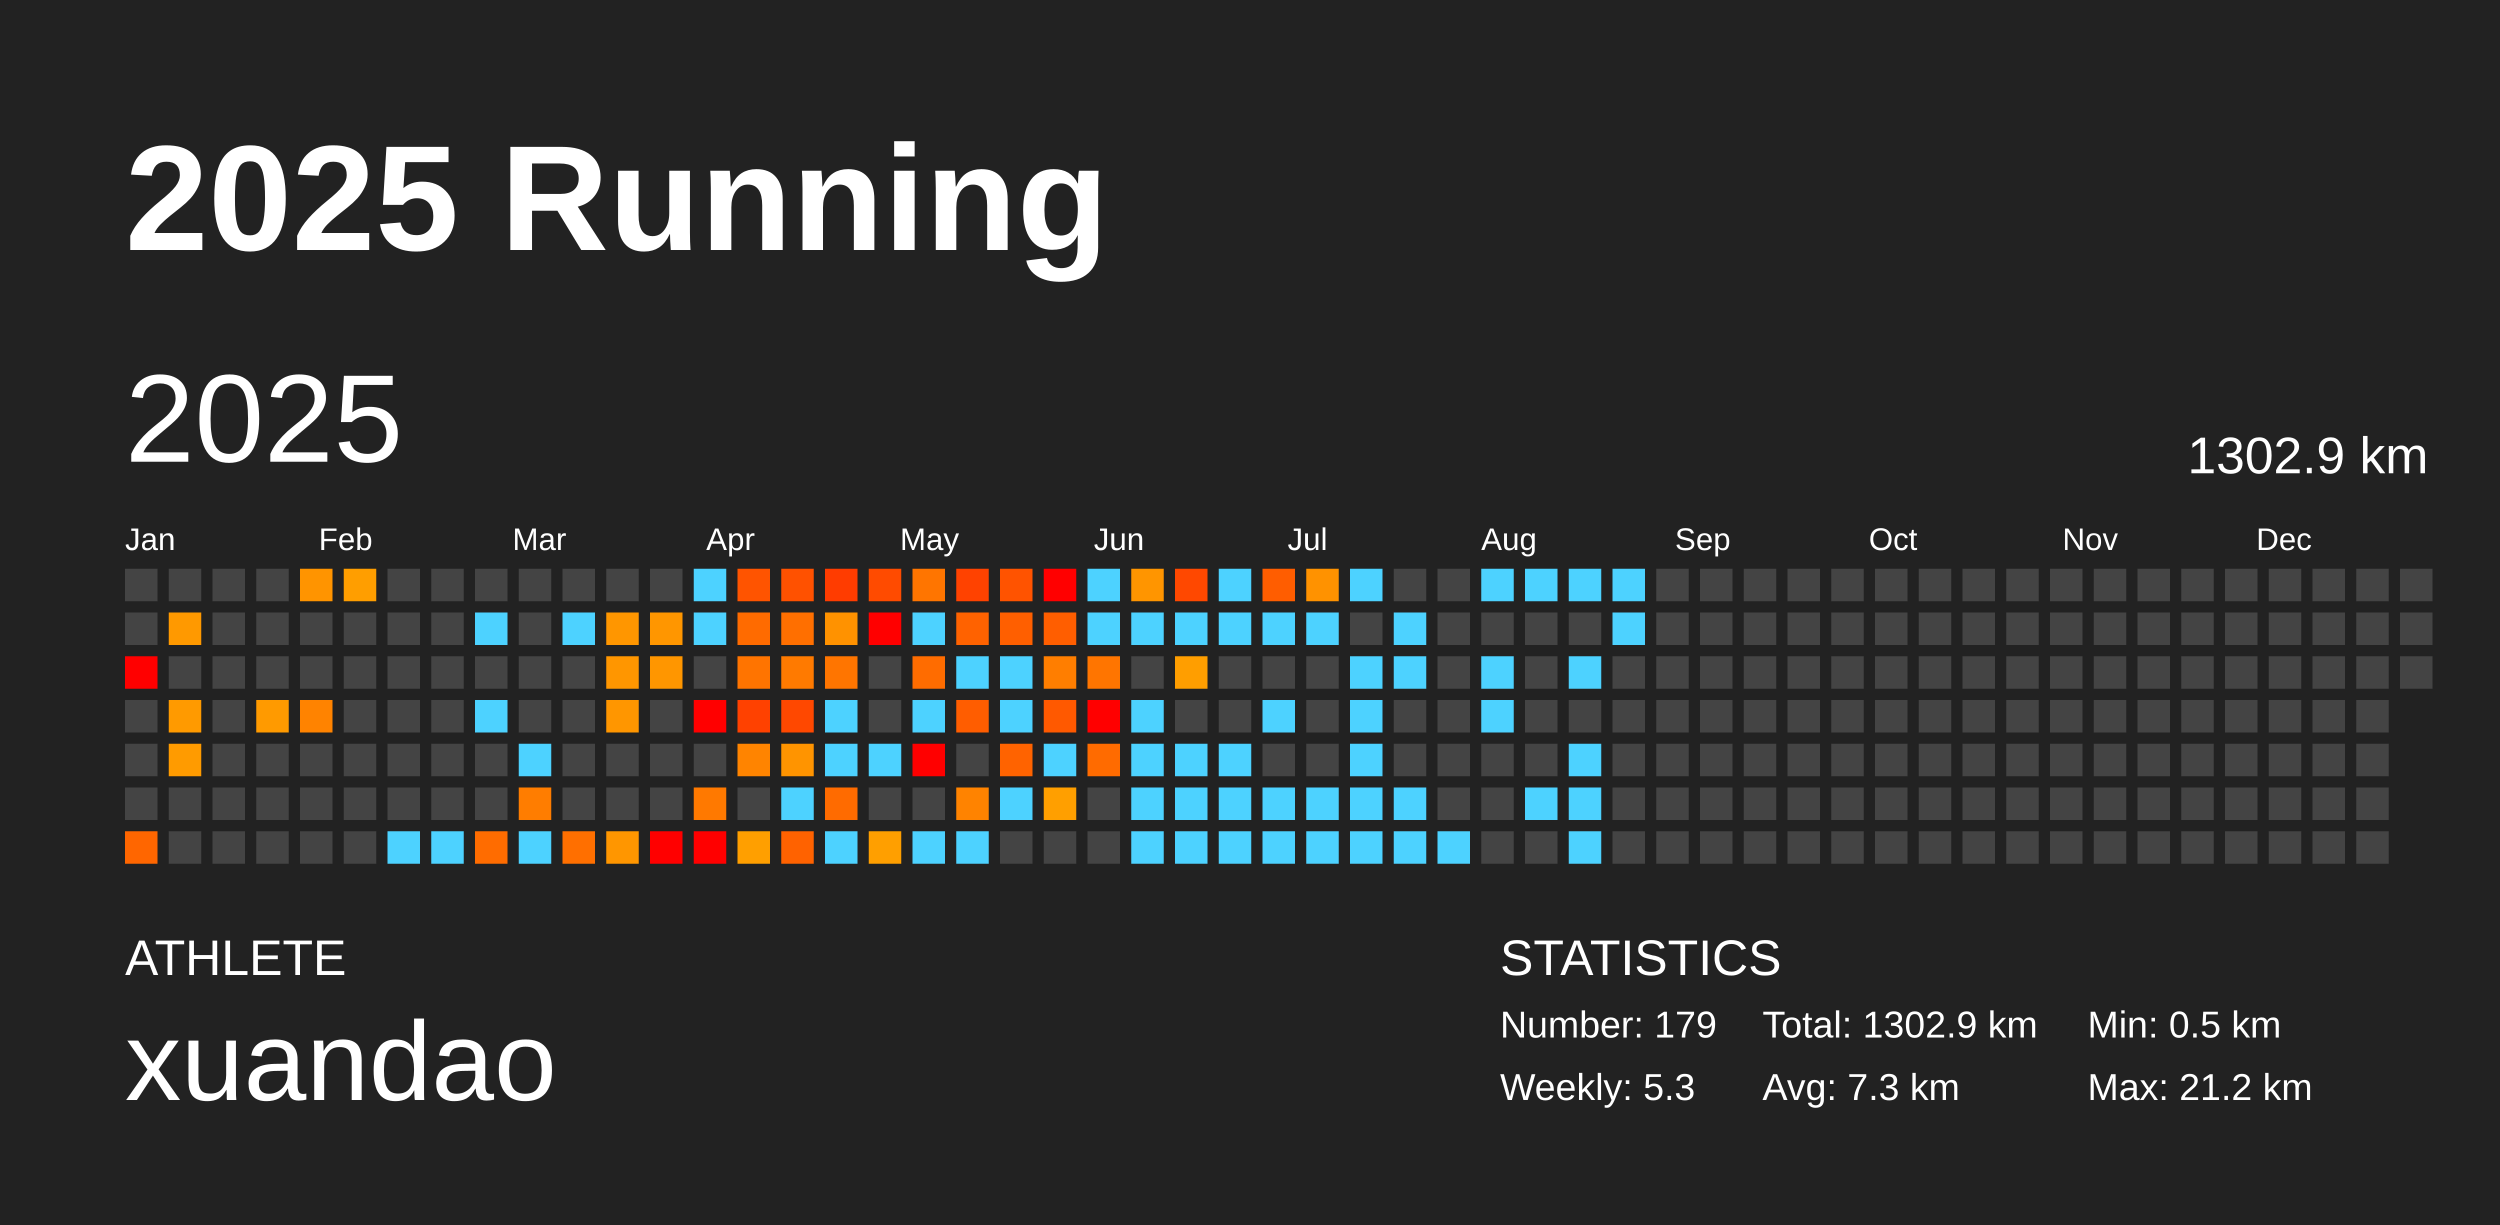
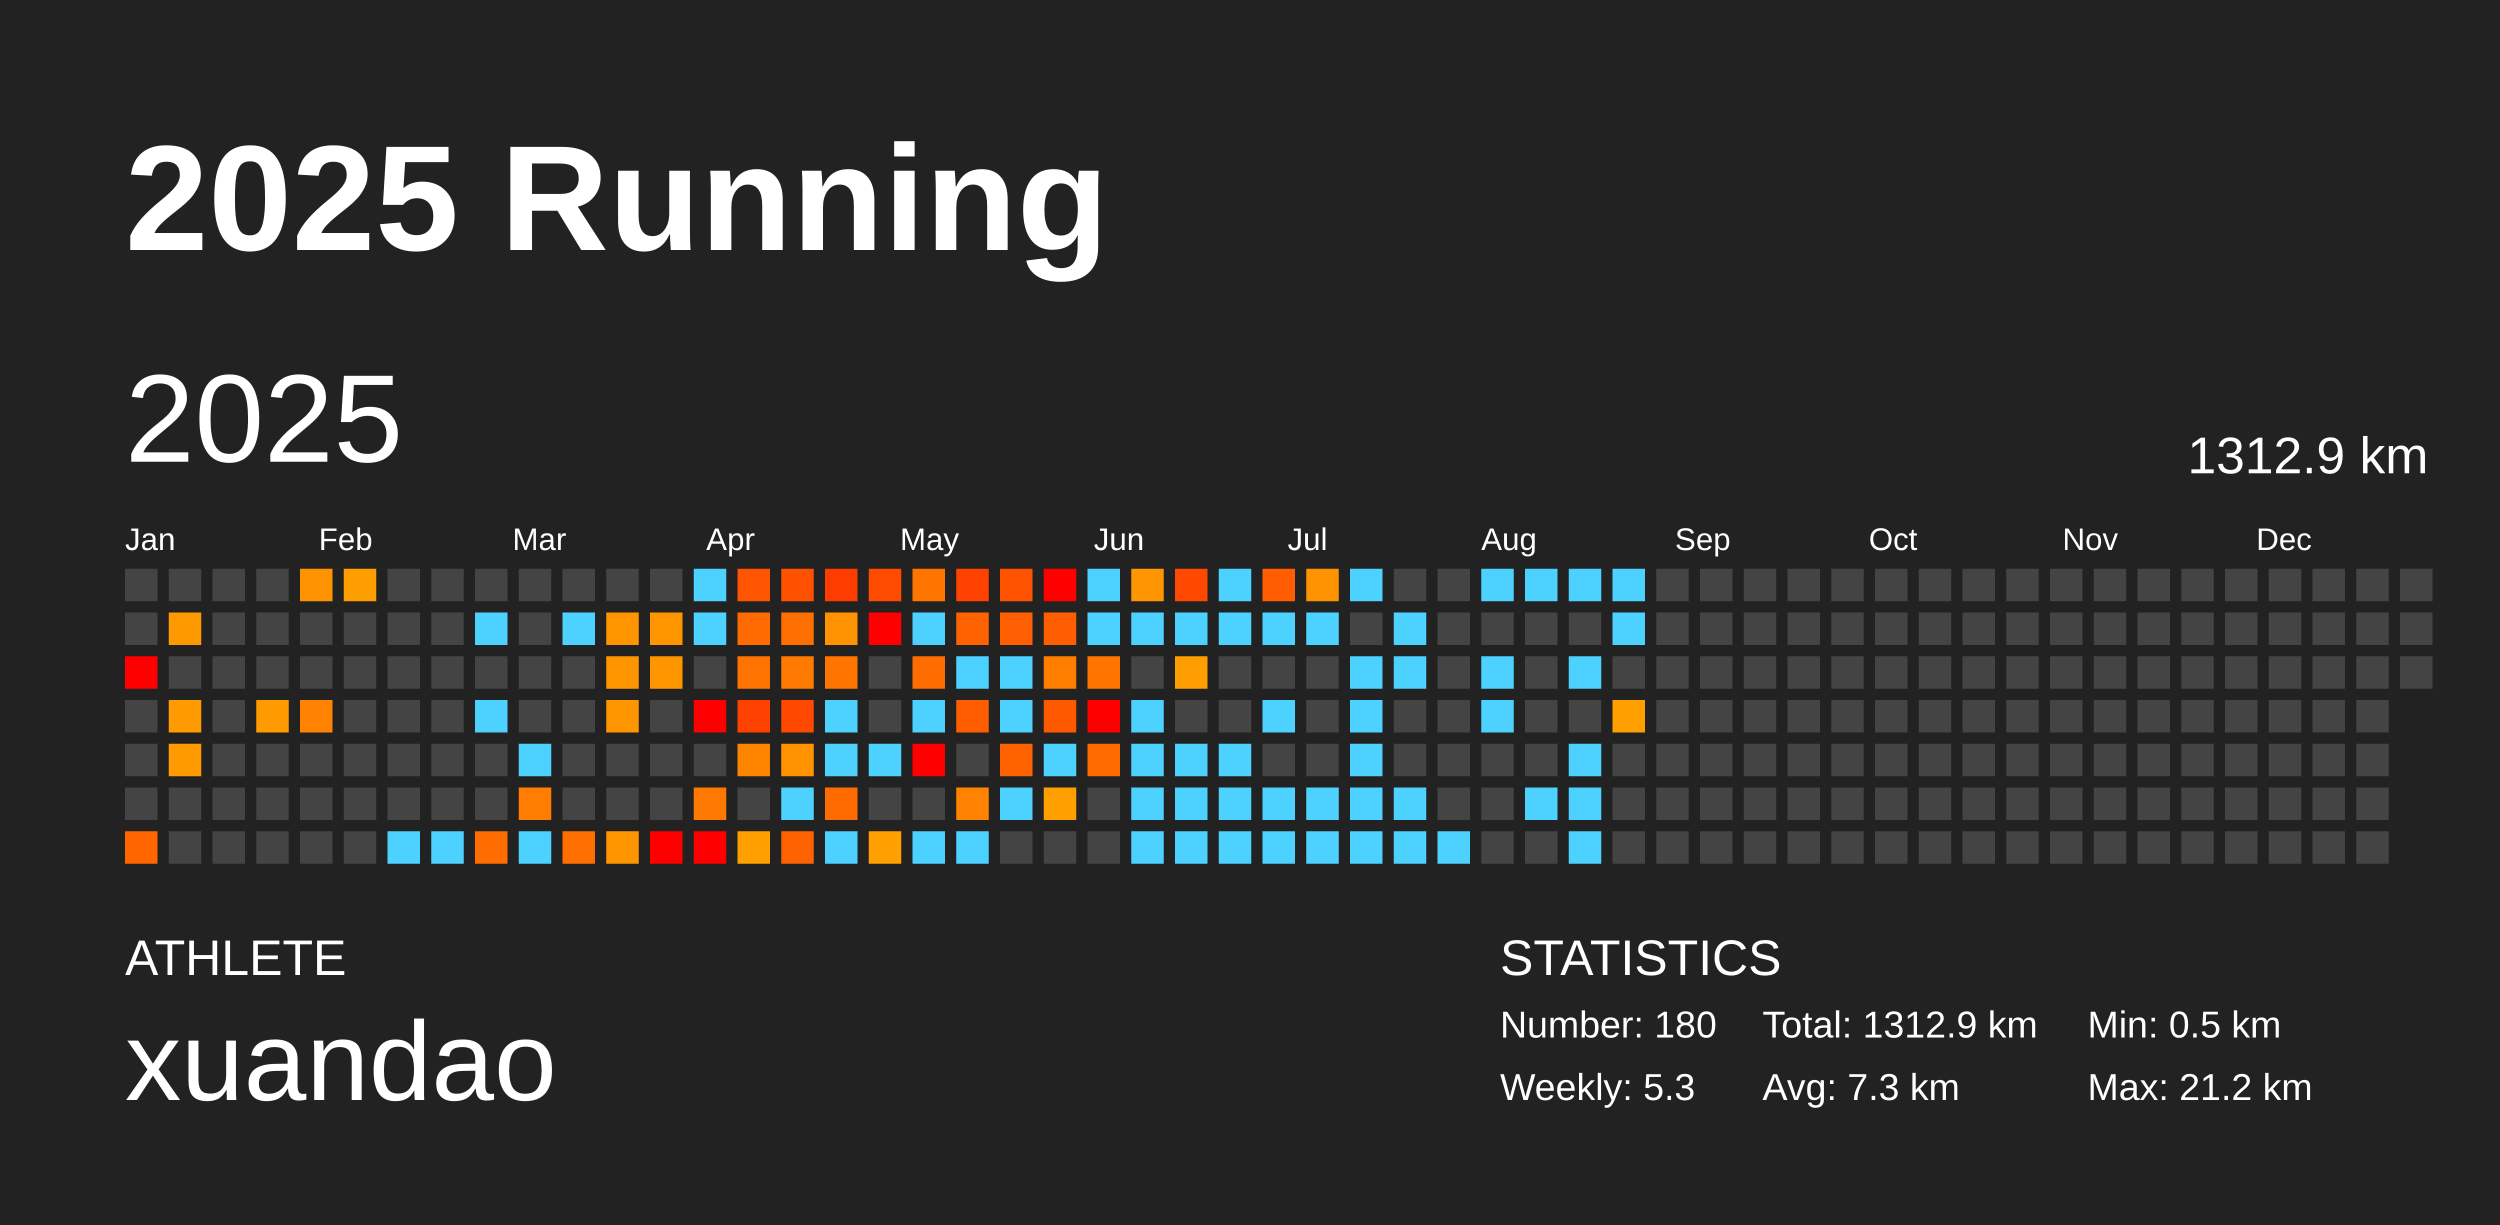
<svg xmlns="http://www.w3.org/2000/svg" baseProfile="full" height="98mm" version="1.1" viewBox="0,0,200,98" width="200mm">
  <defs />
  <rect fill="#222222" height="98" width="200" x="0" y="0" />
  <text fill="#FFFFFF" style="font-size:12px; font-family:Arial; font-weight:bold;" x="10" y="20">2025 Running</text>
  <text fill="#FFFFFF" style="font-size:4px; font-family:Arial" x="10" y="78">ATHLETE</text>
  <text fill="#FFFFFF" style="font-size:9px; font-family:Arial" x="10" y="88">xuandao</text>
  <text fill="#FFFFFF" style="font-size:4px; font-family:Arial" x="120" y="78">STATISTICS</text>
-   <text fill="#FFFFFF" style="font-size:3px; font-family:Arial" x="120" y="83">Number: 179</text>
+   <text fill="#FFFFFF" style="font-size:3px; font-family:Arial" x="120" y="83">Number: 180</text>
  <text fill="#FFFFFF" style="font-size:3px; font-family:Arial" x="120" y="88">Weekly: 5.3</text>
-   <text fill="#FFFFFF" style="font-size:3px; font-family:Arial" x="141" y="83">Total: 1302.9 km</text>
+   <text fill="#FFFFFF" style="font-size:3px; font-family:Arial" x="141" y="83">Total: 1312.9 km</text>
  <text fill="#FFFFFF" style="font-size:3px; font-family:Arial" x="141" y="88">Avg: 7.3 km</text>
  <text fill="#FFFFFF" style="font-size:3px; font-family:Arial" x="167" y="83">Min: 0.5 km</text>
  <text fill="#FFFFFF" style="font-size:3px; font-family:Arial" x="167" y="88">Max: 21.2 km</text>
  <text dominant-baseline="hanging" fill="#FFFFFF" style="font-size:10.0px; font-family:Arial;" x="10" y="30">2025</text>
-   <text dominant-baseline="hanging" fill="#FFFFFF" style="font-size:4.125px; font-family:Arial;" x="175" y="35">1302.9 km</text>
+   <text dominant-baseline="hanging" fill="#FFFFFF" style="font-size:4.125px; font-family:Arial;" x="175" y="35">1312.9 km</text>
  <text fill="#FFFFFF" style="font-size:2.5px; font-family:Arial" x="10.0" y="44">Jan</text>
  <text fill="#FFFFFF" style="font-size:2.5px; font-family:Arial" x="25.5" y="44">Feb</text>
  <text fill="#FFFFFF" style="font-size:2.5px; font-family:Arial" x="41.0" y="44">Mar</text>
  <text fill="#FFFFFF" style="font-size:2.5px; font-family:Arial" x="56.5" y="44">Apr</text>
  <text fill="#FFFFFF" style="font-size:2.5px; font-family:Arial" x="72.0" y="44">May</text>
  <text fill="#FFFFFF" style="font-size:2.5px; font-family:Arial" x="87.5" y="44">Jun</text>
  <text fill="#FFFFFF" style="font-size:2.5px; font-family:Arial" x="103.0" y="44">Jul</text>
  <text fill="#FFFFFF" style="font-size:2.5px; font-family:Arial" x="118.5" y="44">Aug</text>
  <text fill="#FFFFFF" style="font-size:2.5px; font-family:Arial" x="134.0" y="44">Sep</text>
  <text fill="#FFFFFF" style="font-size:2.5px; font-family:Arial" x="149.5" y="44">Oct</text>
  <text fill="#FFFFFF" style="font-size:2.5px; font-family:Arial" x="165.0" y="44">Nov</text>
  <text fill="#FFFFFF" style="font-size:2.5px; font-family:Arial" x="180.5" y="44">Dec</text>
  <rect fill="#444444" height="2.6" width="2.6" x="10.0" y="45.5" />
  <rect fill="#444444" height="2.6" width="2.6" x="10.0" y="49.0" />
  <rect fill="red" height="2.6" width="2.6" x="10.0" y="52.5" />
  <rect fill="#444444" height="2.6" width="2.6" x="10.0" y="56.0" />
  <rect fill="#444444" height="2.6" width="2.6" x="10.0" y="59.5" />
  <rect fill="#444444" height="2.6" width="2.6" x="10.0" y="63.0" />
  <rect fill="#ff6600" height="2.6" width="2.6" x="10.0" y="66.5" />
  <rect fill="#444444" height="2.6" width="2.6" x="13.5" y="45.5" />
  <rect fill="#ff9900" height="2.6" width="2.6" x="13.5" y="49.0" />
  <rect fill="#444444" height="2.6" width="2.6" x="13.5" y="52.5" />
  <rect fill="#ff9a00" height="2.6" width="2.6" x="13.5" y="56.0" />
  <rect fill="#ff9b00" height="2.6" width="2.6" x="13.5" y="59.5" />
  <rect fill="#444444" height="2.6" width="2.6" x="13.5" y="63.0" />
  <rect fill="#444444" height="2.6" width="2.6" x="13.5" y="66.5" />
  <rect fill="#444444" height="2.6" width="2.6" x="17.0" y="45.5" />
  <rect fill="#444444" height="2.6" width="2.6" x="17.0" y="49.0" />
  <rect fill="#444444" height="2.6" width="2.6" x="17.0" y="52.5" />
  <rect fill="#444444" height="2.6" width="2.6" x="17.0" y="56.0" />
  <rect fill="#444444" height="2.6" width="2.6" x="17.0" y="59.5" />
  <rect fill="#444444" height="2.6" width="2.6" x="17.0" y="63.0" />
  <rect fill="#444444" height="2.6" width="2.6" x="17.0" y="66.5" />
  <rect fill="#444444" height="2.6" width="2.6" x="20.5" y="45.5" />
  <rect fill="#444444" height="2.6" width="2.6" x="20.5" y="49.0" />
  <rect fill="#444444" height="2.6" width="2.6" x="20.5" y="52.5" />
  <rect fill="#ff9a00" height="2.6" width="2.6" x="20.5" y="56.0" />
  <rect fill="#444444" height="2.6" width="2.6" x="20.5" y="59.5" />
  <rect fill="#444444" height="2.6" width="2.6" x="20.5" y="63.0" />
  <rect fill="#444444" height="2.6" width="2.6" x="20.5" y="66.5" />
  <rect fill="#ff9400" height="2.6" width="2.6" x="24.0" y="45.5" />
  <rect fill="#444444" height="2.6" width="2.6" x="24.0" y="49.0" />
  <rect fill="#444444" height="2.6" width="2.6" x="24.0" y="52.5" />
  <rect fill="#ff8300" height="2.6" width="2.6" x="24.0" y="56.0" />
  <rect fill="#444444" height="2.6" width="2.6" x="24.0" y="59.5" />
  <rect fill="#444444" height="2.6" width="2.6" x="24.0" y="63.0" />
  <rect fill="#444444" height="2.6" width="2.6" x="24.0" y="66.5" />
  <rect fill="#ff9e00" height="2.6" width="2.6" x="27.5" y="45.5" />
  <rect fill="#444444" height="2.6" width="2.6" x="27.5" y="49.0" />
  <rect fill="#444444" height="2.6" width="2.6" x="27.5" y="52.5" />
  <rect fill="#444444" height="2.6" width="2.6" x="27.5" y="56.0" />
  <rect fill="#444444" height="2.6" width="2.6" x="27.5" y="59.5" />
  <rect fill="#444444" height="2.6" width="2.6" x="27.5" y="63.0" />
  <rect fill="#444444" height="2.6" width="2.6" x="27.5" y="66.5" />
  <rect fill="#444444" height="2.6" width="2.6" x="31.0" y="45.5" />
  <rect fill="#444444" height="2.6" width="2.6" x="31.0" y="49.0" />
  <rect fill="#444444" height="2.6" width="2.6" x="31.0" y="52.5" />
  <rect fill="#444444" height="2.6" width="2.6" x="31.0" y="56.0" />
  <rect fill="#444444" height="2.6" width="2.6" x="31.0" y="59.5" />
  <rect fill="#444444" height="2.6" width="2.6" x="31.0" y="63.0" />
  <rect fill="#4dd2ff" height="2.6" width="2.6" x="31.0" y="66.5" />
  <rect fill="#444444" height="2.6" width="2.6" x="34.5" y="45.5" />
  <rect fill="#444444" height="2.6" width="2.6" x="34.5" y="49.0" />
  <rect fill="#444444" height="2.6" width="2.6" x="34.5" y="52.5" />
  <rect fill="#444444" height="2.6" width="2.6" x="34.5" y="56.0" />
  <rect fill="#444444" height="2.6" width="2.6" x="34.5" y="59.5" />
  <rect fill="#444444" height="2.6" width="2.6" x="34.5" y="63.0" />
  <rect fill="#4dd2ff" height="2.6" width="2.6" x="34.5" y="66.5" />
  <rect fill="#444444" height="2.6" width="2.6" x="38.0" y="45.5" />
  <rect fill="#4dd2ff" height="2.6" width="2.6" x="38.0" y="49.0" />
  <rect fill="#444444" height="2.6" width="2.6" x="38.0" y="52.5" />
  <rect fill="#4dd2ff" height="2.6" width="2.6" x="38.0" y="56.0" />
  <rect fill="#444444" height="2.6" width="2.6" x="38.0" y="59.5" />
  <rect fill="#444444" height="2.6" width="2.6" x="38.0" y="63.0" />
  <rect fill="#ff6c00" height="2.6" width="2.6" x="38.0" y="66.5" />
  <rect fill="#444444" height="2.6" width="2.6" x="41.5" y="45.5" />
  <rect fill="#444444" height="2.6" width="2.6" x="41.5" y="49.0" />
  <rect fill="#444444" height="2.6" width="2.6" x="41.5" y="52.5" />
  <rect fill="#444444" height="2.6" width="2.6" x="41.5" y="56.0" />
  <rect fill="#4dd2ff" height="2.6" width="2.6" x="41.5" y="59.5" />
  <rect fill="#ff7d00" height="2.6" width="2.6" x="41.5" y="63.0" />
  <rect fill="#4dd2ff" height="2.6" width="2.6" x="41.5" y="66.5" />
  <rect fill="#444444" height="2.6" width="2.6" x="45.0" y="45.5" />
  <rect fill="#4dd2ff" height="2.6" width="2.6" x="45.0" y="49.0" />
  <rect fill="#444444" height="2.6" width="2.6" x="45.0" y="52.5" />
  <rect fill="#444444" height="2.6" width="2.6" x="45.0" y="56.0" />
  <rect fill="#444444" height="2.6" width="2.6" x="45.0" y="59.5" />
  <rect fill="#444444" height="2.6" width="2.6" x="45.0" y="63.0" />
  <rect fill="#ff6f00" height="2.6" width="2.6" x="45.0" y="66.5" />
  <rect fill="#444444" height="2.6" width="2.6" x="48.5" y="45.5" />
  <rect fill="#ff9600" height="2.6" width="2.6" x="48.5" y="49.0" />
  <rect fill="#ff9600" height="2.6" width="2.6" x="48.5" y="52.5" />
  <rect fill="#ff9600" height="2.6" width="2.6" x="48.5" y="56.0" />
  <rect fill="#444444" height="2.6" width="2.6" x="48.5" y="59.5" />
  <rect fill="#444444" height="2.6" width="2.6" x="48.5" y="63.0" />
  <rect fill="#ff9600" height="2.6" width="2.6" x="48.5" y="66.5" />
  <rect fill="#444444" height="2.6" width="2.6" x="52.0" y="45.5" />
  <rect fill="#ff9600" height="2.6" width="2.6" x="52.0" y="49.0" />
  <rect fill="#ff9600" height="2.6" width="2.6" x="52.0" y="52.5" />
  <rect fill="#444444" height="2.6" width="2.6" x="52.0" y="56.0" />
  <rect fill="#444444" height="2.6" width="2.6" x="52.0" y="59.5" />
  <rect fill="#444444" height="2.6" width="2.6" x="52.0" y="63.0" />
  <rect fill="red" height="2.6" width="2.6" x="52.0" y="66.5" />
  <rect fill="#4dd2ff" height="2.6" width="2.6" x="55.5" y="45.5" />
  <rect fill="#4dd2ff" height="2.6" width="2.6" x="55.5" y="49.0" />
  <rect fill="#444444" height="2.6" width="2.6" x="55.5" y="52.5" />
  <rect fill="red" height="2.6" width="2.6" x="55.5" y="56.0" />
  <rect fill="#444444" height="2.6" width="2.6" x="55.5" y="59.5" />
  <rect fill="#ff7900" height="2.6" width="2.6" x="55.5" y="63.0" />
  <rect fill="red" height="2.6" width="2.6" x="55.5" y="66.5" />
  <rect fill="#ff5400" height="2.6" width="2.6" x="59.0" y="45.5" />
  <rect fill="#ff6b00" height="2.6" width="2.6" x="59.0" y="49.0" />
  <rect fill="#ff7400" height="2.6" width="2.6" x="59.0" y="52.5" />
  <rect fill="#ff4100" height="2.6" width="2.6" x="59.0" y="56.0" />
  <rect fill="#ff8400" height="2.6" width="2.6" x="59.0" y="59.5" />
  <rect fill="#444444" height="2.6" width="2.6" x="59.0" y="63.0" />
  <rect fill="#ff9f00" height="2.6" width="2.6" x="59.0" y="66.5" />
  <rect fill="#ff5100" height="2.6" width="2.6" x="62.5" y="45.5" />
  <rect fill="#ff6f00" height="2.6" width="2.6" x="62.5" y="49.0" />
  <rect fill="#ff7a00" height="2.6" width="2.6" x="62.5" y="52.5" />
  <rect fill="#ff4800" height="2.6" width="2.6" x="62.5" y="56.0" />
  <rect fill="#ff9400" height="2.6" width="2.6" x="62.5" y="59.5" />
  <rect fill="#4dd2ff" height="2.6" width="2.6" x="62.5" y="63.0" />
  <rect fill="#ff6200" height="2.6" width="2.6" x="62.5" y="66.5" />
  <rect fill="#ff3c00" height="2.6" width="2.6" x="66.0" y="45.5" />
  <rect fill="#ff9200" height="2.6" width="2.6" x="66.0" y="49.0" />
  <rect fill="#ff7500" height="2.6" width="2.6" x="66.0" y="52.5" />
  <rect fill="#4dd2ff" height="2.6" width="2.6" x="66.0" y="56.0" />
  <rect fill="#4dd2ff" height="2.6" width="2.6" x="66.0" y="59.5" />
  <rect fill="#ff6b00" height="2.6" width="2.6" x="66.0" y="63.0" />
  <rect fill="#4dd2ff" height="2.6" width="2.6" x="66.0" y="66.5" />
  <rect fill="#ff4b00" height="2.6" width="2.6" x="69.5" y="45.5" />
  <rect fill="red" height="2.6" width="2.6" x="69.5" y="49.0" />
  <rect fill="#444444" height="2.6" width="2.6" x="69.5" y="52.5" />
  <rect fill="#444444" height="2.6" width="2.6" x="69.5" y="56.0" />
  <rect fill="#4dd2ff" height="2.6" width="2.6" x="69.5" y="59.5" />
  <rect fill="#444444" height="2.6" width="2.6" x="69.5" y="63.0" />
  <rect fill="#ff9f00" height="2.6" width="2.6" x="69.5" y="66.5" />
  <rect fill="#ff7500" height="2.6" width="2.6" x="73.0" y="45.5" />
  <rect fill="#4dd2ff" height="2.6" width="2.6" x="73.0" y="49.0" />
  <rect fill="#ff6c00" height="2.6" width="2.6" x="73.0" y="52.5" />
  <rect fill="#4dd2ff" height="2.6" width="2.6" x="73.0" y="56.0" />
  <rect fill="red" height="2.6" width="2.6" x="73.0" y="59.5" />
  <rect fill="#444444" height="2.6" width="2.6" x="73.0" y="63.0" />
  <rect fill="#4dd2ff" height="2.6" width="2.6" x="73.0" y="66.5" />
  <rect fill="#ff4200" height="2.6" width="2.6" x="76.5" y="45.5" />
  <rect fill="#ff6200" height="2.6" width="2.6" x="76.5" y="49.0" />
  <rect fill="#4dd2ff" height="2.6" width="2.6" x="76.5" y="52.5" />
  <rect fill="#ff5d00" height="2.6" width="2.6" x="76.5" y="56.0" />
  <rect fill="#444444" height="2.6" width="2.6" x="76.5" y="59.5" />
  <rect fill="#ff8300" height="2.6" width="2.6" x="76.5" y="63.0" />
  <rect fill="#4dd2ff" height="2.6" width="2.6" x="76.5" y="66.5" />
  <rect fill="#ff5300" height="2.6" width="2.6" x="80.0" y="45.5" />
  <rect fill="#ff5f00" height="2.6" width="2.6" x="80.0" y="49.0" />
  <rect fill="#4dd2ff" height="2.6" width="2.6" x="80.0" y="52.5" />
  <rect fill="#4dd2ff" height="2.6" width="2.6" x="80.0" y="56.0" />
  <rect fill="#ff6300" height="2.6" width="2.6" x="80.0" y="59.5" />
  <rect fill="#4dd2ff" height="2.6" width="2.6" x="80.0" y="63.0" />
  <rect fill="#444444" height="2.6" width="2.6" x="80.0" y="66.5" />
  <rect fill="red" height="2.6" width="2.6" x="83.5" y="45.5" />
  <rect fill="#ff5e00" height="2.6" width="2.6" x="83.5" y="49.0" />
  <rect fill="#ff7e00" height="2.6" width="2.6" x="83.5" y="52.5" />
  <rect fill="#ff5900" height="2.6" width="2.6" x="83.5" y="56.0" />
  <rect fill="#4dd2ff" height="2.6" width="2.6" x="83.5" y="59.5" />
  <rect fill="#ff9f00" height="2.6" width="2.6" x="83.5" y="63.0" />
  <rect fill="#444444" height="2.6" width="2.6" x="83.5" y="66.5" />
  <rect fill="#4dd2ff" height="2.6" width="2.6" x="87.0" y="45.5" />
  <rect fill="#4dd2ff" height="2.6" width="2.6" x="87.0" y="49.0" />
  <rect fill="#ff7500" height="2.6" width="2.6" x="87.0" y="52.5" />
  <rect fill="red" height="2.6" width="2.6" x="87.0" y="56.0" />
  <rect fill="#ff6b00" height="2.6" width="2.6" x="87.0" y="59.5" />
  <rect fill="#444444" height="2.6" width="2.6" x="87.0" y="63.0" />
  <rect fill="#444444" height="2.6" width="2.6" x="87.0" y="66.5" />
  <rect fill="#ff9500" height="2.6" width="2.6" x="90.5" y="45.5" />
  <rect fill="#4dd2ff" height="2.6" width="2.6" x="90.5" y="49.0" />
  <rect fill="#444444" height="2.6" width="2.6" x="90.5" y="52.5" />
  <rect fill="#4dd2ff" height="2.6" width="2.6" x="90.5" y="56.0" />
  <rect fill="#4dd2ff" height="2.6" width="2.6" x="90.5" y="59.5" />
  <rect fill="#4dd2ff" height="2.6" width="2.6" x="90.5" y="63.0" />
  <rect fill="#4dd2ff" height="2.6" width="2.6" x="90.5" y="66.5" />
  <rect fill="#ff4800" height="2.6" width="2.6" x="94.0" y="45.5" />
  <rect fill="#4dd2ff" height="2.6" width="2.6" x="94.0" y="49.0" />
  <rect fill="#ff9e00" height="2.6" width="2.6" x="94.0" y="52.5" />
  <rect fill="#444444" height="2.6" width="2.6" x="94.0" y="56.0" />
  <rect fill="#4dd2ff" height="2.6" width="2.6" x="94.0" y="59.5" />
  <rect fill="#4dd2ff" height="2.6" width="2.6" x="94.0" y="63.0" />
  <rect fill="#4dd2ff" height="2.6" width="2.6" x="94.0" y="66.5" />
  <rect fill="#4dd2ff" height="2.6" width="2.6" x="97.5" y="45.5" />
  <rect fill="#4dd2ff" height="2.6" width="2.6" x="97.5" y="49.0" />
  <rect fill="#444444" height="2.6" width="2.6" x="97.5" y="52.5" />
  <rect fill="#444444" height="2.6" width="2.6" x="97.5" y="56.0" />
  <rect fill="#4dd2ff" height="2.6" width="2.6" x="97.5" y="59.5" />
  <rect fill="#4dd2ff" height="2.6" width="2.6" x="97.5" y="63.0" />
  <rect fill="#4dd2ff" height="2.6" width="2.6" x="97.5" y="66.5" />
  <rect fill="#ff5d00" height="2.6" width="2.6" x="101.0" y="45.5" />
  <rect fill="#4dd2ff" height="2.6" width="2.6" x="101.0" y="49.0" />
  <rect fill="#444444" height="2.6" width="2.6" x="101.0" y="52.5" />
  <rect fill="#4dd2ff" height="2.6" width="2.6" x="101.0" y="56.0" />
  <rect fill="#444444" height="2.6" width="2.6" x="101.0" y="59.5" />
  <rect fill="#4dd2ff" height="2.6" width="2.6" x="101.0" y="63.0" />
  <rect fill="#4dd2ff" height="2.6" width="2.6" x="101.0" y="66.5" />
  <rect fill="#ff9200" height="2.6" width="2.6" x="104.5" y="45.5" />
  <rect fill="#4dd2ff" height="2.6" width="2.6" x="104.5" y="49.0" />
  <rect fill="#444444" height="2.6" width="2.6" x="104.5" y="52.5" />
  <rect fill="#444444" height="2.6" width="2.6" x="104.5" y="56.0" />
  <rect fill="#444444" height="2.6" width="2.6" x="104.5" y="59.5" />
  <rect fill="#4dd2ff" height="2.6" width="2.6" x="104.5" y="63.0" />
  <rect fill="#4dd2ff" height="2.6" width="2.6" x="104.5" y="66.5" />
  <rect fill="#4dd2ff" height="2.6" width="2.6" x="108.0" y="45.5" />
  <rect fill="#444444" height="2.6" width="2.6" x="108.0" y="49.0" />
  <rect fill="#4dd2ff" height="2.6" width="2.6" x="108.0" y="52.5" />
  <rect fill="#4dd2ff" height="2.6" width="2.6" x="108.0" y="56.0" />
  <rect fill="#4dd2ff" height="2.6" width="2.6" x="108.0" y="59.5" />
  <rect fill="#4dd2ff" height="2.6" width="2.6" x="108.0" y="63.0" />
  <rect fill="#4dd2ff" height="2.6" width="2.6" x="108.0" y="66.5" />
  <rect fill="#444444" height="2.6" width="2.6" x="111.5" y="45.5" />
  <rect fill="#4dd2ff" height="2.6" width="2.6" x="111.5" y="49.0" />
  <rect fill="#4dd2ff" height="2.6" width="2.6" x="111.5" y="52.5" />
  <rect fill="#444444" height="2.6" width="2.6" x="111.5" y="56.0" />
  <rect fill="#444444" height="2.6" width="2.6" x="111.5" y="59.5" />
  <rect fill="#4dd2ff" height="2.6" width="2.6" x="111.5" y="63.0" />
  <rect fill="#4dd2ff" height="2.6" width="2.6" x="111.5" y="66.5" />
  <rect fill="#444444" height="2.6" width="2.6" x="115.0" y="45.5" />
  <rect fill="#444444" height="2.6" width="2.6" x="115.0" y="49.0" />
  <rect fill="#444444" height="2.6" width="2.6" x="115.0" y="52.5" />
  <rect fill="#444444" height="2.6" width="2.6" x="115.0" y="56.0" />
  <rect fill="#444444" height="2.6" width="2.6" x="115.0" y="59.5" />
  <rect fill="#444444" height="2.6" width="2.6" x="115.0" y="63.0" />
  <rect fill="#4dd2ff" height="2.6" width="2.6" x="115.0" y="66.5" />
  <rect fill="#4dd2ff" height="2.6" width="2.6" x="118.5" y="45.5" />
  <rect fill="#444444" height="2.6" width="2.6" x="118.5" y="49.0" />
  <rect fill="#4dd2ff" height="2.6" width="2.6" x="118.5" y="52.5" />
  <rect fill="#4dd2ff" height="2.6" width="2.6" x="118.5" y="56.0" />
  <rect fill="#444444" height="2.6" width="2.6" x="118.5" y="59.5" />
  <rect fill="#444444" height="2.6" width="2.6" x="118.5" y="63.0" />
  <rect fill="#444444" height="2.6" width="2.6" x="118.5" y="66.5" />
  <rect fill="#4dd2ff" height="2.6" width="2.6" x="122.0" y="45.5" />
  <rect fill="#444444" height="2.6" width="2.6" x="122.0" y="49.0" />
  <rect fill="#444444" height="2.6" width="2.6" x="122.0" y="52.5" />
  <rect fill="#444444" height="2.6" width="2.6" x="122.0" y="56.0" />
  <rect fill="#444444" height="2.6" width="2.6" x="122.0" y="59.5" />
  <rect fill="#4dd2ff" height="2.6" width="2.6" x="122.0" y="63.0" />
  <rect fill="#444444" height="2.6" width="2.6" x="122.0" y="66.5" />
  <rect fill="#4dd2ff" height="2.6" width="2.6" x="125.5" y="45.5" />
  <rect fill="#444444" height="2.6" width="2.6" x="125.5" y="49.0" />
  <rect fill="#4dd2ff" height="2.6" width="2.6" x="125.5" y="52.5" />
  <rect fill="#444444" height="2.6" width="2.6" x="125.5" y="56.0" />
  <rect fill="#4dd2ff" height="2.6" width="2.6" x="125.5" y="59.5" />
  <rect fill="#4dd2ff" height="2.6" width="2.6" x="125.5" y="63.0" />
  <rect fill="#4dd2ff" height="2.6" width="2.6" x="125.5" y="66.5" />
  <rect fill="#4dd2ff" height="2.6" width="2.6" x="129.0" y="45.5" />
  <rect fill="#4dd2ff" height="2.6" width="2.6" x="129.0" y="49.0" />
  <rect fill="#444444" height="2.6" width="2.6" x="129.0" y="52.5" />
-   <rect fill="#444444" height="2.6" width="2.6" x="129.0" y="56.0" />
+   <rect fill="#ff9f00" height="2.6" width="2.6" x="129.0" y="56.0" />
  <rect fill="#444444" height="2.6" width="2.6" x="129.0" y="59.5" />
  <rect fill="#444444" height="2.6" width="2.6" x="129.0" y="63.0" />
  <rect fill="#444444" height="2.6" width="2.6" x="129.0" y="66.5" />
  <rect fill="#444444" height="2.6" width="2.6" x="132.5" y="45.5" />
  <rect fill="#444444" height="2.6" width="2.6" x="132.5" y="49.0" />
  <rect fill="#444444" height="2.6" width="2.6" x="132.5" y="52.5" />
  <rect fill="#444444" height="2.6" width="2.6" x="132.5" y="56.0" />
  <rect fill="#444444" height="2.6" width="2.6" x="132.5" y="59.5" />
  <rect fill="#444444" height="2.6" width="2.6" x="132.5" y="63.0" />
  <rect fill="#444444" height="2.6" width="2.6" x="132.5" y="66.5" />
  <rect fill="#444444" height="2.6" width="2.6" x="136.0" y="45.5" />
  <rect fill="#444444" height="2.6" width="2.6" x="136.0" y="49.0" />
  <rect fill="#444444" height="2.6" width="2.6" x="136.0" y="52.5" />
  <rect fill="#444444" height="2.6" width="2.6" x="136.0" y="56.0" />
  <rect fill="#444444" height="2.6" width="2.6" x="136.0" y="59.5" />
  <rect fill="#444444" height="2.6" width="2.6" x="136.0" y="63.0" />
  <rect fill="#444444" height="2.6" width="2.6" x="136.0" y="66.5" />
  <rect fill="#444444" height="2.6" width="2.6" x="139.5" y="45.5" />
  <rect fill="#444444" height="2.6" width="2.6" x="139.5" y="49.0" />
  <rect fill="#444444" height="2.6" width="2.6" x="139.5" y="52.5" />
  <rect fill="#444444" height="2.6" width="2.6" x="139.5" y="56.0" />
  <rect fill="#444444" height="2.6" width="2.6" x="139.5" y="59.5" />
  <rect fill="#444444" height="2.6" width="2.6" x="139.5" y="63.0" />
  <rect fill="#444444" height="2.6" width="2.6" x="139.5" y="66.5" />
  <rect fill="#444444" height="2.6" width="2.6" x="143.0" y="45.5" />
  <rect fill="#444444" height="2.6" width="2.6" x="143.0" y="49.0" />
  <rect fill="#444444" height="2.6" width="2.6" x="143.0" y="52.5" />
  <rect fill="#444444" height="2.6" width="2.6" x="143.0" y="56.0" />
  <rect fill="#444444" height="2.6" width="2.6" x="143.0" y="59.5" />
  <rect fill="#444444" height="2.6" width="2.6" x="143.0" y="63.0" />
  <rect fill="#444444" height="2.6" width="2.6" x="143.0" y="66.5" />
  <rect fill="#444444" height="2.6" width="2.6" x="146.5" y="45.5" />
  <rect fill="#444444" height="2.6" width="2.6" x="146.5" y="49.0" />
  <rect fill="#444444" height="2.6" width="2.6" x="146.5" y="52.5" />
  <rect fill="#444444" height="2.6" width="2.6" x="146.5" y="56.0" />
  <rect fill="#444444" height="2.6" width="2.6" x="146.5" y="59.5" />
  <rect fill="#444444" height="2.6" width="2.6" x="146.5" y="63.0" />
  <rect fill="#444444" height="2.6" width="2.6" x="146.5" y="66.5" />
  <rect fill="#444444" height="2.6" width="2.6" x="150.0" y="45.5" />
  <rect fill="#444444" height="2.6" width="2.6" x="150.0" y="49.0" />
  <rect fill="#444444" height="2.6" width="2.6" x="150.0" y="52.5" />
  <rect fill="#444444" height="2.6" width="2.6" x="150.0" y="56.0" />
  <rect fill="#444444" height="2.6" width="2.6" x="150.0" y="59.5" />
  <rect fill="#444444" height="2.6" width="2.6" x="150.0" y="63.0" />
  <rect fill="#444444" height="2.6" width="2.6" x="150.0" y="66.5" />
  <rect fill="#444444" height="2.6" width="2.6" x="153.5" y="45.5" />
  <rect fill="#444444" height="2.6" width="2.6" x="153.5" y="49.0" />
  <rect fill="#444444" height="2.6" width="2.6" x="153.5" y="52.5" />
  <rect fill="#444444" height="2.6" width="2.6" x="153.5" y="56.0" />
  <rect fill="#444444" height="2.6" width="2.6" x="153.5" y="59.5" />
  <rect fill="#444444" height="2.6" width="2.6" x="153.5" y="63.0" />
  <rect fill="#444444" height="2.6" width="2.6" x="153.5" y="66.5" />
  <rect fill="#444444" height="2.6" width="2.6" x="157.0" y="45.5" />
  <rect fill="#444444" height="2.6" width="2.6" x="157.0" y="49.0" />
  <rect fill="#444444" height="2.6" width="2.6" x="157.0" y="52.5" />
  <rect fill="#444444" height="2.6" width="2.6" x="157.0" y="56.0" />
  <rect fill="#444444" height="2.6" width="2.6" x="157.0" y="59.5" />
  <rect fill="#444444" height="2.6" width="2.6" x="157.0" y="63.0" />
  <rect fill="#444444" height="2.6" width="2.6" x="157.0" y="66.5" />
  <rect fill="#444444" height="2.6" width="2.6" x="160.5" y="45.5" />
  <rect fill="#444444" height="2.6" width="2.6" x="160.5" y="49.0" />
  <rect fill="#444444" height="2.6" width="2.6" x="160.5" y="52.5" />
  <rect fill="#444444" height="2.6" width="2.6" x="160.5" y="56.0" />
  <rect fill="#444444" height="2.6" width="2.6" x="160.5" y="59.5" />
  <rect fill="#444444" height="2.6" width="2.6" x="160.5" y="63.0" />
  <rect fill="#444444" height="2.6" width="2.6" x="160.5" y="66.5" />
  <rect fill="#444444" height="2.6" width="2.6" x="164.0" y="45.5" />
  <rect fill="#444444" height="2.6" width="2.6" x="164.0" y="49.0" />
  <rect fill="#444444" height="2.6" width="2.6" x="164.0" y="52.5" />
  <rect fill="#444444" height="2.6" width="2.6" x="164.0" y="56.0" />
  <rect fill="#444444" height="2.6" width="2.6" x="164.0" y="59.5" />
  <rect fill="#444444" height="2.6" width="2.6" x="164.0" y="63.0" />
  <rect fill="#444444" height="2.6" width="2.6" x="164.0" y="66.5" />
  <rect fill="#444444" height="2.6" width="2.6" x="167.5" y="45.5" />
  <rect fill="#444444" height="2.6" width="2.6" x="167.5" y="49.0" />
  <rect fill="#444444" height="2.6" width="2.6" x="167.5" y="52.5" />
  <rect fill="#444444" height="2.6" width="2.6" x="167.5" y="56.0" />
  <rect fill="#444444" height="2.6" width="2.6" x="167.5" y="59.5" />
  <rect fill="#444444" height="2.6" width="2.6" x="167.5" y="63.0" />
  <rect fill="#444444" height="2.6" width="2.6" x="167.5" y="66.5" />
  <rect fill="#444444" height="2.6" width="2.6" x="171.0" y="45.5" />
  <rect fill="#444444" height="2.6" width="2.6" x="171.0" y="49.0" />
  <rect fill="#444444" height="2.6" width="2.6" x="171.0" y="52.5" />
  <rect fill="#444444" height="2.6" width="2.6" x="171.0" y="56.0" />
  <rect fill="#444444" height="2.6" width="2.6" x="171.0" y="59.5" />
  <rect fill="#444444" height="2.6" width="2.6" x="171.0" y="63.0" />
  <rect fill="#444444" height="2.6" width="2.6" x="171.0" y="66.5" />
  <rect fill="#444444" height="2.6" width="2.6" x="174.5" y="45.5" />
  <rect fill="#444444" height="2.6" width="2.6" x="174.5" y="49.0" />
  <rect fill="#444444" height="2.6" width="2.6" x="174.5" y="52.5" />
  <rect fill="#444444" height="2.6" width="2.6" x="174.5" y="56.0" />
  <rect fill="#444444" height="2.6" width="2.6" x="174.5" y="59.5" />
  <rect fill="#444444" height="2.6" width="2.6" x="174.5" y="63.0" />
  <rect fill="#444444" height="2.6" width="2.6" x="174.5" y="66.5" />
  <rect fill="#444444" height="2.6" width="2.6" x="178.0" y="45.5" />
  <rect fill="#444444" height="2.6" width="2.6" x="178.0" y="49.0" />
  <rect fill="#444444" height="2.6" width="2.6" x="178.0" y="52.5" />
  <rect fill="#444444" height="2.6" width="2.6" x="178.0" y="56.0" />
  <rect fill="#444444" height="2.6" width="2.6" x="178.0" y="59.5" />
  <rect fill="#444444" height="2.6" width="2.6" x="178.0" y="63.0" />
  <rect fill="#444444" height="2.6" width="2.6" x="178.0" y="66.5" />
  <rect fill="#444444" height="2.6" width="2.6" x="181.5" y="45.5" />
  <rect fill="#444444" height="2.6" width="2.6" x="181.5" y="49.0" />
  <rect fill="#444444" height="2.6" width="2.6" x="181.5" y="52.5" />
  <rect fill="#444444" height="2.6" width="2.6" x="181.5" y="56.0" />
  <rect fill="#444444" height="2.6" width="2.6" x="181.5" y="59.5" />
  <rect fill="#444444" height="2.6" width="2.6" x="181.5" y="63.0" />
  <rect fill="#444444" height="2.6" width="2.6" x="181.5" y="66.5" />
  <rect fill="#444444" height="2.6" width="2.6" x="185.0" y="45.5" />
  <rect fill="#444444" height="2.6" width="2.6" x="185.0" y="49.0" />
  <rect fill="#444444" height="2.6" width="2.6" x="185.0" y="52.5" />
  <rect fill="#444444" height="2.6" width="2.6" x="185.0" y="56.0" />
  <rect fill="#444444" height="2.6" width="2.6" x="185.0" y="59.5" />
  <rect fill="#444444" height="2.6" width="2.6" x="185.0" y="63.0" />
  <rect fill="#444444" height="2.6" width="2.6" x="185.0" y="66.5" />
  <rect fill="#444444" height="2.6" width="2.6" x="188.5" y="45.5" />
  <rect fill="#444444" height="2.6" width="2.6" x="188.5" y="49.0" />
  <rect fill="#444444" height="2.6" width="2.6" x="188.5" y="52.5" />
  <rect fill="#444444" height="2.6" width="2.6" x="188.5" y="56.0" />
  <rect fill="#444444" height="2.6" width="2.6" x="188.5" y="59.5" />
  <rect fill="#444444" height="2.6" width="2.6" x="188.5" y="63.0" />
  <rect fill="#444444" height="2.6" width="2.6" x="188.5" y="66.5" />
  <rect fill="#444444" height="2.6" width="2.6" x="192.0" y="45.5" />
  <rect fill="#444444" height="2.6" width="2.6" x="192.0" y="49.0" />
  <rect fill="#444444" height="2.6" width="2.6" x="192.0" y="52.5" />
</svg>
